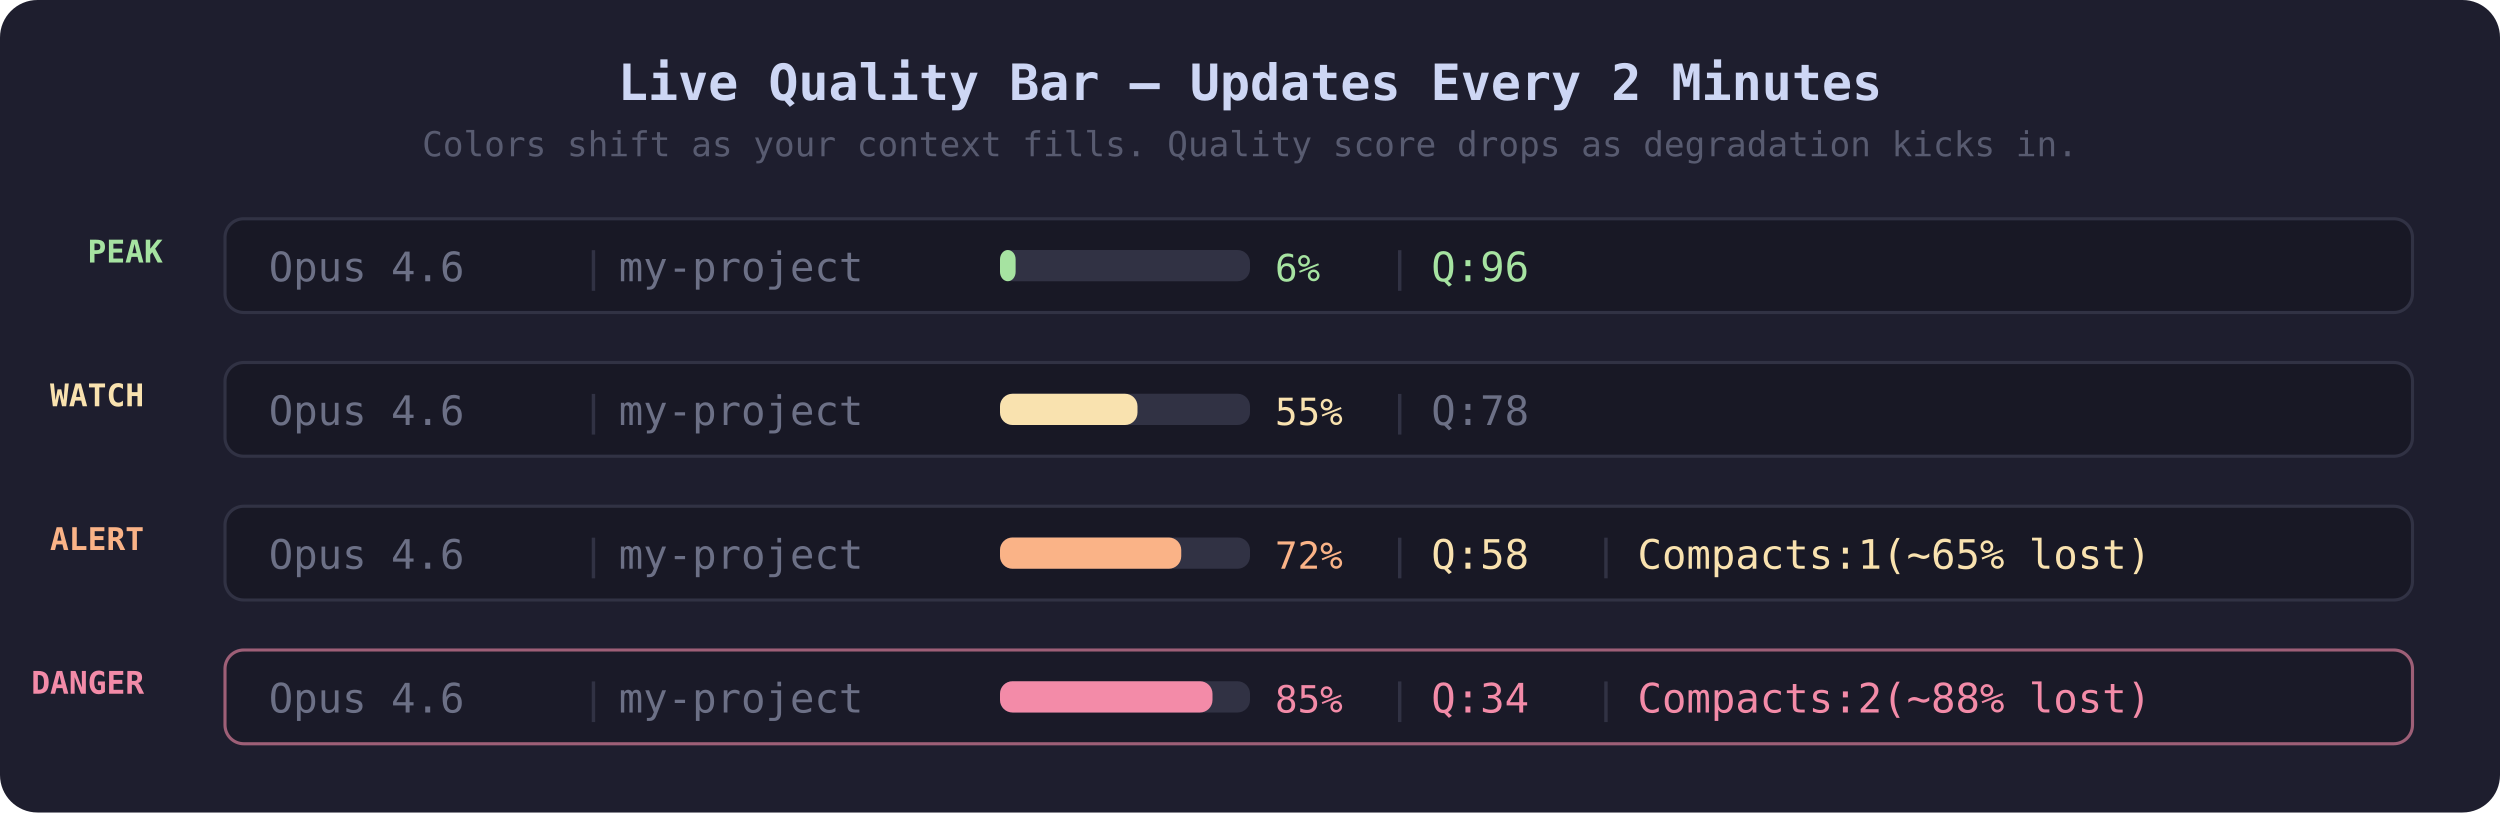
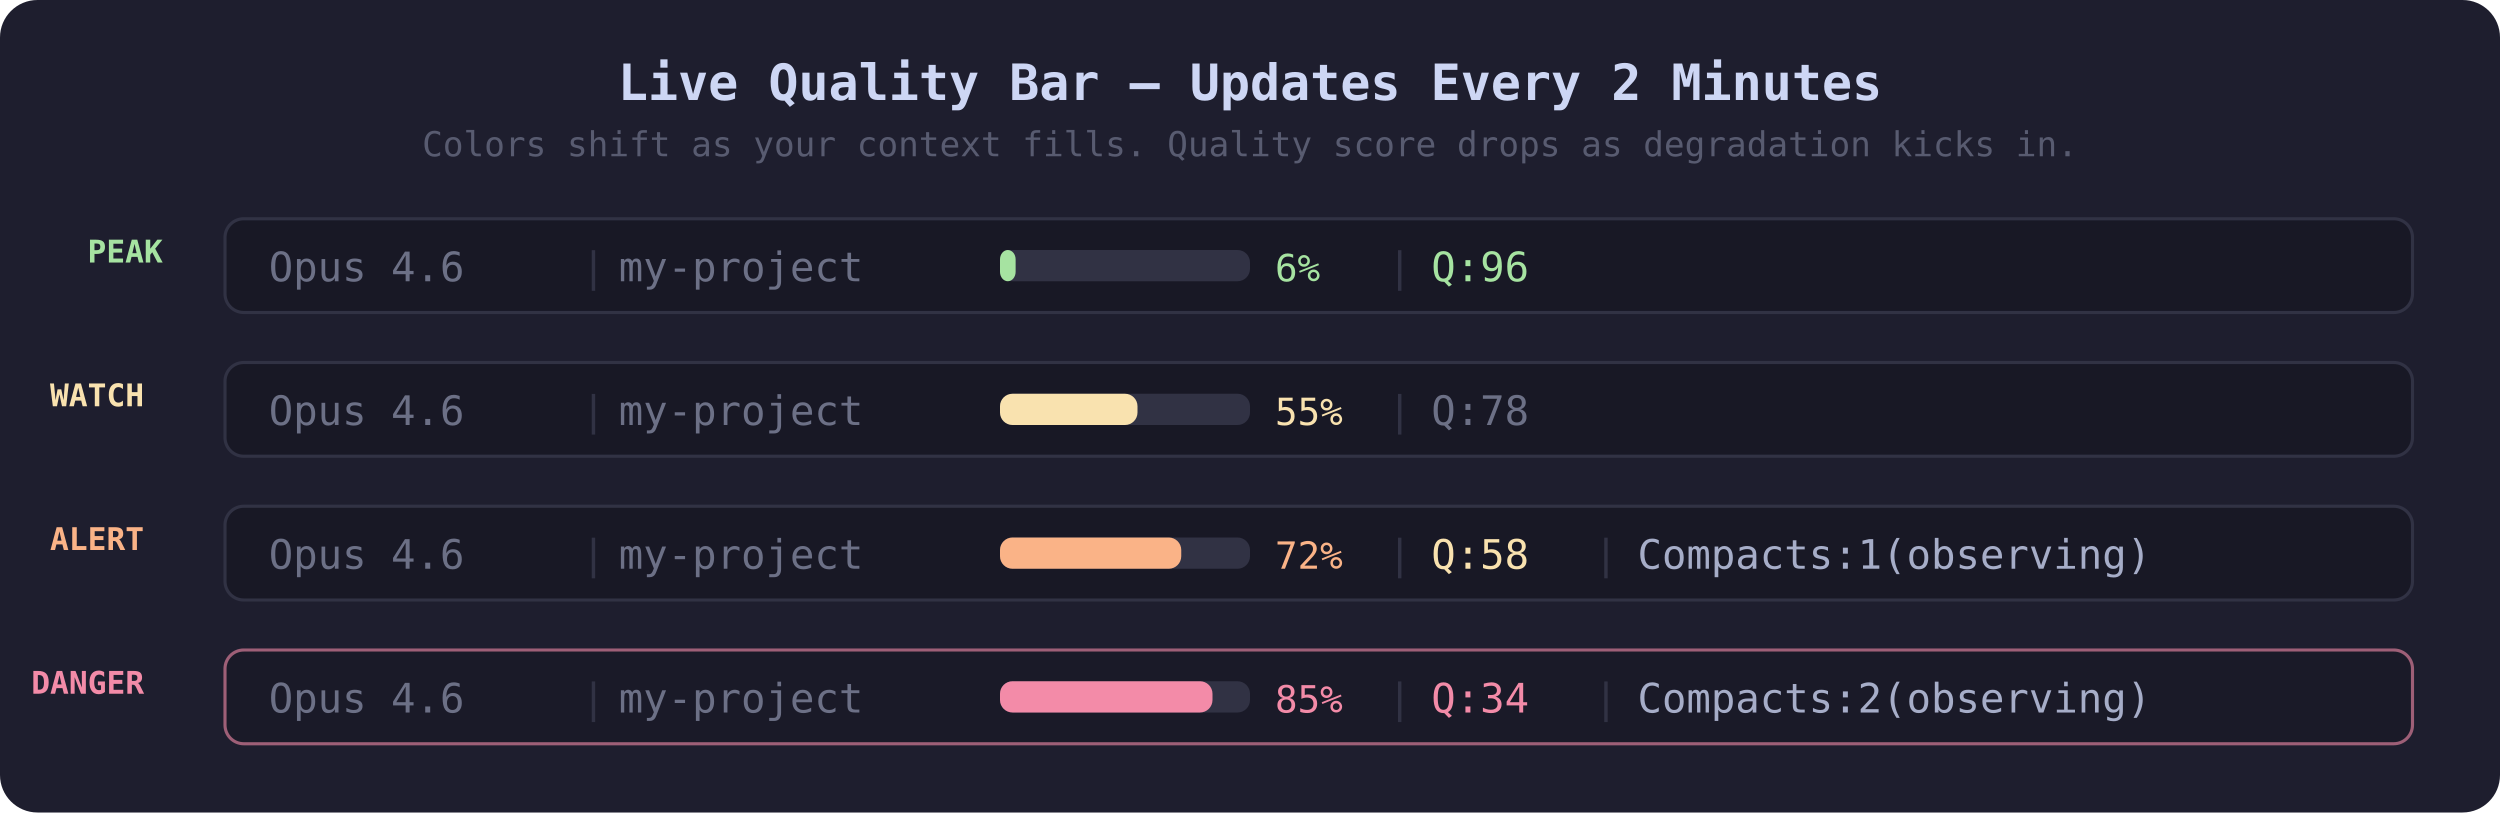
<svg xmlns="http://www.w3.org/2000/svg" viewBox="0 0 800 260" width="800" height="260">
  <rect width="800" height="260" rx="12" fill="#1e1e2e" />
  <text x="400" y="32" fill="#cdd6f4" font-family="'SF Mono','Fira Code','Cascadia Code','Consolas',monospace" font-size="16" font-weight="bold" text-anchor="middle">Live Quality Bar — Updates Every 2 Minutes</text>
  <text x="400" y="50" fill="#585b70" font-family="'SF Mono','Fira Code','Cascadia Code','Consolas',monospace" font-size="11" text-anchor="middle">Colors shift as your context fills. Quality score drops as degradation kicks in.</text>
  <g opacity="1">
    <animate attributeName="opacity" values="0;1" dur="0.3s" begin="0.3s" fill="freeze" />
    <text x="28" y="84" fill="#a6e3a1" font-family="'SF Mono','Fira Code','Cascadia Code','Consolas',monospace" font-size="10" font-weight="bold">PEAK</text>
    <rect x="72" y="70" width="700" height="30" rx="6" fill="#181825" stroke="#313244" stroke-width="1" />
    <text x="86" y="90" fill="#6c7086" font-family="'SF Mono','Fira Code','Cascadia Code','Consolas',monospace" font-size="13">Opus 4.6</text>
    <text x="186" y="90" fill="#313244" font-family="'SF Mono','Fira Code','Cascadia Code','Consolas',monospace" font-size="13">|</text>
    <text x="198" y="90" fill="#6c7086" font-family="'SF Mono','Fira Code','Cascadia Code','Consolas',monospace" font-size="13">my-project</text>
    <rect x="320" y="80" width="80" height="10" rx="4" fill="#313244" />
    <rect x="320" y="80" width="5" height="10" rx="3" fill="#a6e3a1" />
    <text x="408" y="90" fill="#a6e3a1" font-family="'SF Mono','Fira Code','Cascadia Code','Consolas',monospace" font-size="12">6%</text>
    <text x="444" y="90" fill="#313244" font-family="'SF Mono','Fira Code','Cascadia Code','Consolas',monospace" font-size="13">|</text>
    <text x="458" y="90" fill="#a6e3a1" font-family="'SF Mono','Fira Code','Cascadia Code','Consolas',monospace" font-size="13">Q:96</text>
  </g>
  <g opacity="1">
    <animate attributeName="opacity" values="0;1" dur="0.3s" begin="0.7s" fill="freeze" />
    <text x="16" y="130" fill="#f9e2af" font-family="'SF Mono','Fira Code','Cascadia Code','Consolas',monospace" font-size="10" font-weight="bold">WATCH</text>
    <rect x="72" y="116" width="700" height="30" rx="6" fill="#181825" stroke="#313244" stroke-width="1" />
    <text x="86" y="136" fill="#6c7086" font-family="'SF Mono','Fira Code','Cascadia Code','Consolas',monospace" font-size="13">Opus 4.6</text>
    <text x="186" y="136" fill="#313244" font-family="'SF Mono','Fira Code','Cascadia Code','Consolas',monospace" font-size="13">|</text>
    <text x="198" y="136" fill="#6c7086" font-family="'SF Mono','Fira Code','Cascadia Code','Consolas',monospace" font-size="13">my-project</text>
    <rect x="320" y="126" width="80" height="10" rx="4" fill="#313244" />
    <rect x="320" y="126" width="44" height="10" rx="4" fill="#f9e2af" />
    <text x="408" y="136" fill="#f9e2af" font-family="'SF Mono','Fira Code','Cascadia Code','Consolas',monospace" font-size="12">55%</text>
    <text x="444" y="136" fill="#313244" font-family="'SF Mono','Fira Code','Cascadia Code','Consolas',monospace" font-size="13">|</text>
    <text x="458" y="136" fill="#6c7086" font-family="'SF Mono','Fira Code','Cascadia Code','Consolas',monospace" font-size="13">Q:78</text>
  </g>
  <g opacity="1">
    <animate attributeName="opacity" values="0;1" dur="0.3s" begin="1.1s" fill="freeze" />
    <text x="16" y="176" fill="#fab387" font-family="'SF Mono','Fira Code','Cascadia Code','Consolas',monospace" font-size="10" font-weight="bold">ALERT</text>
    <rect x="72" y="162" width="700" height="30" rx="6" fill="#181825" stroke="#313244" stroke-width="1" />
    <text x="86" y="182" fill="#6c7086" font-family="'SF Mono','Fira Code','Cascadia Code','Consolas',monospace" font-size="13">Opus 4.6</text>
    <text x="186" y="182" fill="#313244" font-family="'SF Mono','Fira Code','Cascadia Code','Consolas',monospace" font-size="13">|</text>
    <text x="198" y="182" fill="#6c7086" font-family="'SF Mono','Fira Code','Cascadia Code','Consolas',monospace" font-size="13">my-project</text>
    <rect x="320" y="172" width="80" height="10" rx="4" fill="#313244" />
    <rect x="320" y="172" width="58" height="10" rx="4" fill="#fab387" />
    <text x="408" y="182" fill="#fab387" font-family="'SF Mono','Fira Code','Cascadia Code','Consolas',monospace" font-size="12">72%</text>
    <text x="444" y="182" fill="#313244" font-family="'SF Mono','Fira Code','Cascadia Code','Consolas',monospace" font-size="13">|</text>
    <text x="458" y="182" fill="#f9e2af" font-family="'SF Mono','Fira Code','Cascadia Code','Consolas',monospace" font-size="13">Q:58</text>
    <text x="510" y="182" fill="#313244" font-family="'SF Mono','Fira Code','Cascadia Code','Consolas',monospace" font-size="13">|</text>
-     <text x="524" y="182" fill="#f9e2af" font-family="'SF Mono','Fira Code','Cascadia Code','Consolas',monospace" font-size="13">Compacts:1(~65% lost)</text>
+     <text x="524" y="182" fill="#a6adc8" font-family="'SF Mono','Fira Code','Cascadia Code','Consolas',monospace" font-size="13">Compacts:1(observing)</text>
  </g>
  <g opacity="1">
    <animate attributeName="opacity" values="0;1" dur="0.3s" begin="1.5s" fill="freeze" />
    <text x="10" y="222" fill="#f38ba8" font-family="'SF Mono','Fira Code','Cascadia Code','Consolas',monospace" font-size="10" font-weight="bold">DANGER</text>
    <rect x="72" y="208" width="700" height="30" rx="6" fill="#181825" stroke="#f38ba8" stroke-width="1" opacity="0.6" />
    <text x="86" y="228" fill="#6c7086" font-family="'SF Mono','Fira Code','Cascadia Code','Consolas',monospace" font-size="13">Opus 4.6</text>
    <text x="186" y="228" fill="#313244" font-family="'SF Mono','Fira Code','Cascadia Code','Consolas',monospace" font-size="13">|</text>
    <text x="198" y="228" fill="#6c7086" font-family="'SF Mono','Fira Code','Cascadia Code','Consolas',monospace" font-size="13">my-project</text>
    <rect x="320" y="218" width="80" height="10" rx="4" fill="#313244" />
    <rect x="320" y="218" width="68" height="10" rx="4" fill="#f38ba8" />
    <text x="408" y="228" fill="#f38ba8" font-family="'SF Mono','Fira Code','Cascadia Code','Consolas',monospace" font-size="12">85%</text>
    <text x="444" y="228" fill="#313244" font-family="'SF Mono','Fira Code','Cascadia Code','Consolas',monospace" font-size="13">|</text>
    <text x="458" y="228" fill="#f38ba8" font-family="'SF Mono','Fira Code','Cascadia Code','Consolas',monospace" font-size="13">Q:34</text>
    <text x="510" y="228" fill="#313244" font-family="'SF Mono','Fira Code','Cascadia Code','Consolas',monospace" font-size="13">|</text>
-     <text x="524" y="228" fill="#f38ba8" font-family="'SF Mono','Fira Code','Cascadia Code','Consolas',monospace" font-size="13">Compacts:2(~88% lost)</text>
+     <text x="524" y="228" fill="#a6adc8" font-family="'SF Mono','Fira Code','Cascadia Code','Consolas',monospace" font-size="13">Compacts:2(observing)</text>
  </g>
</svg>
